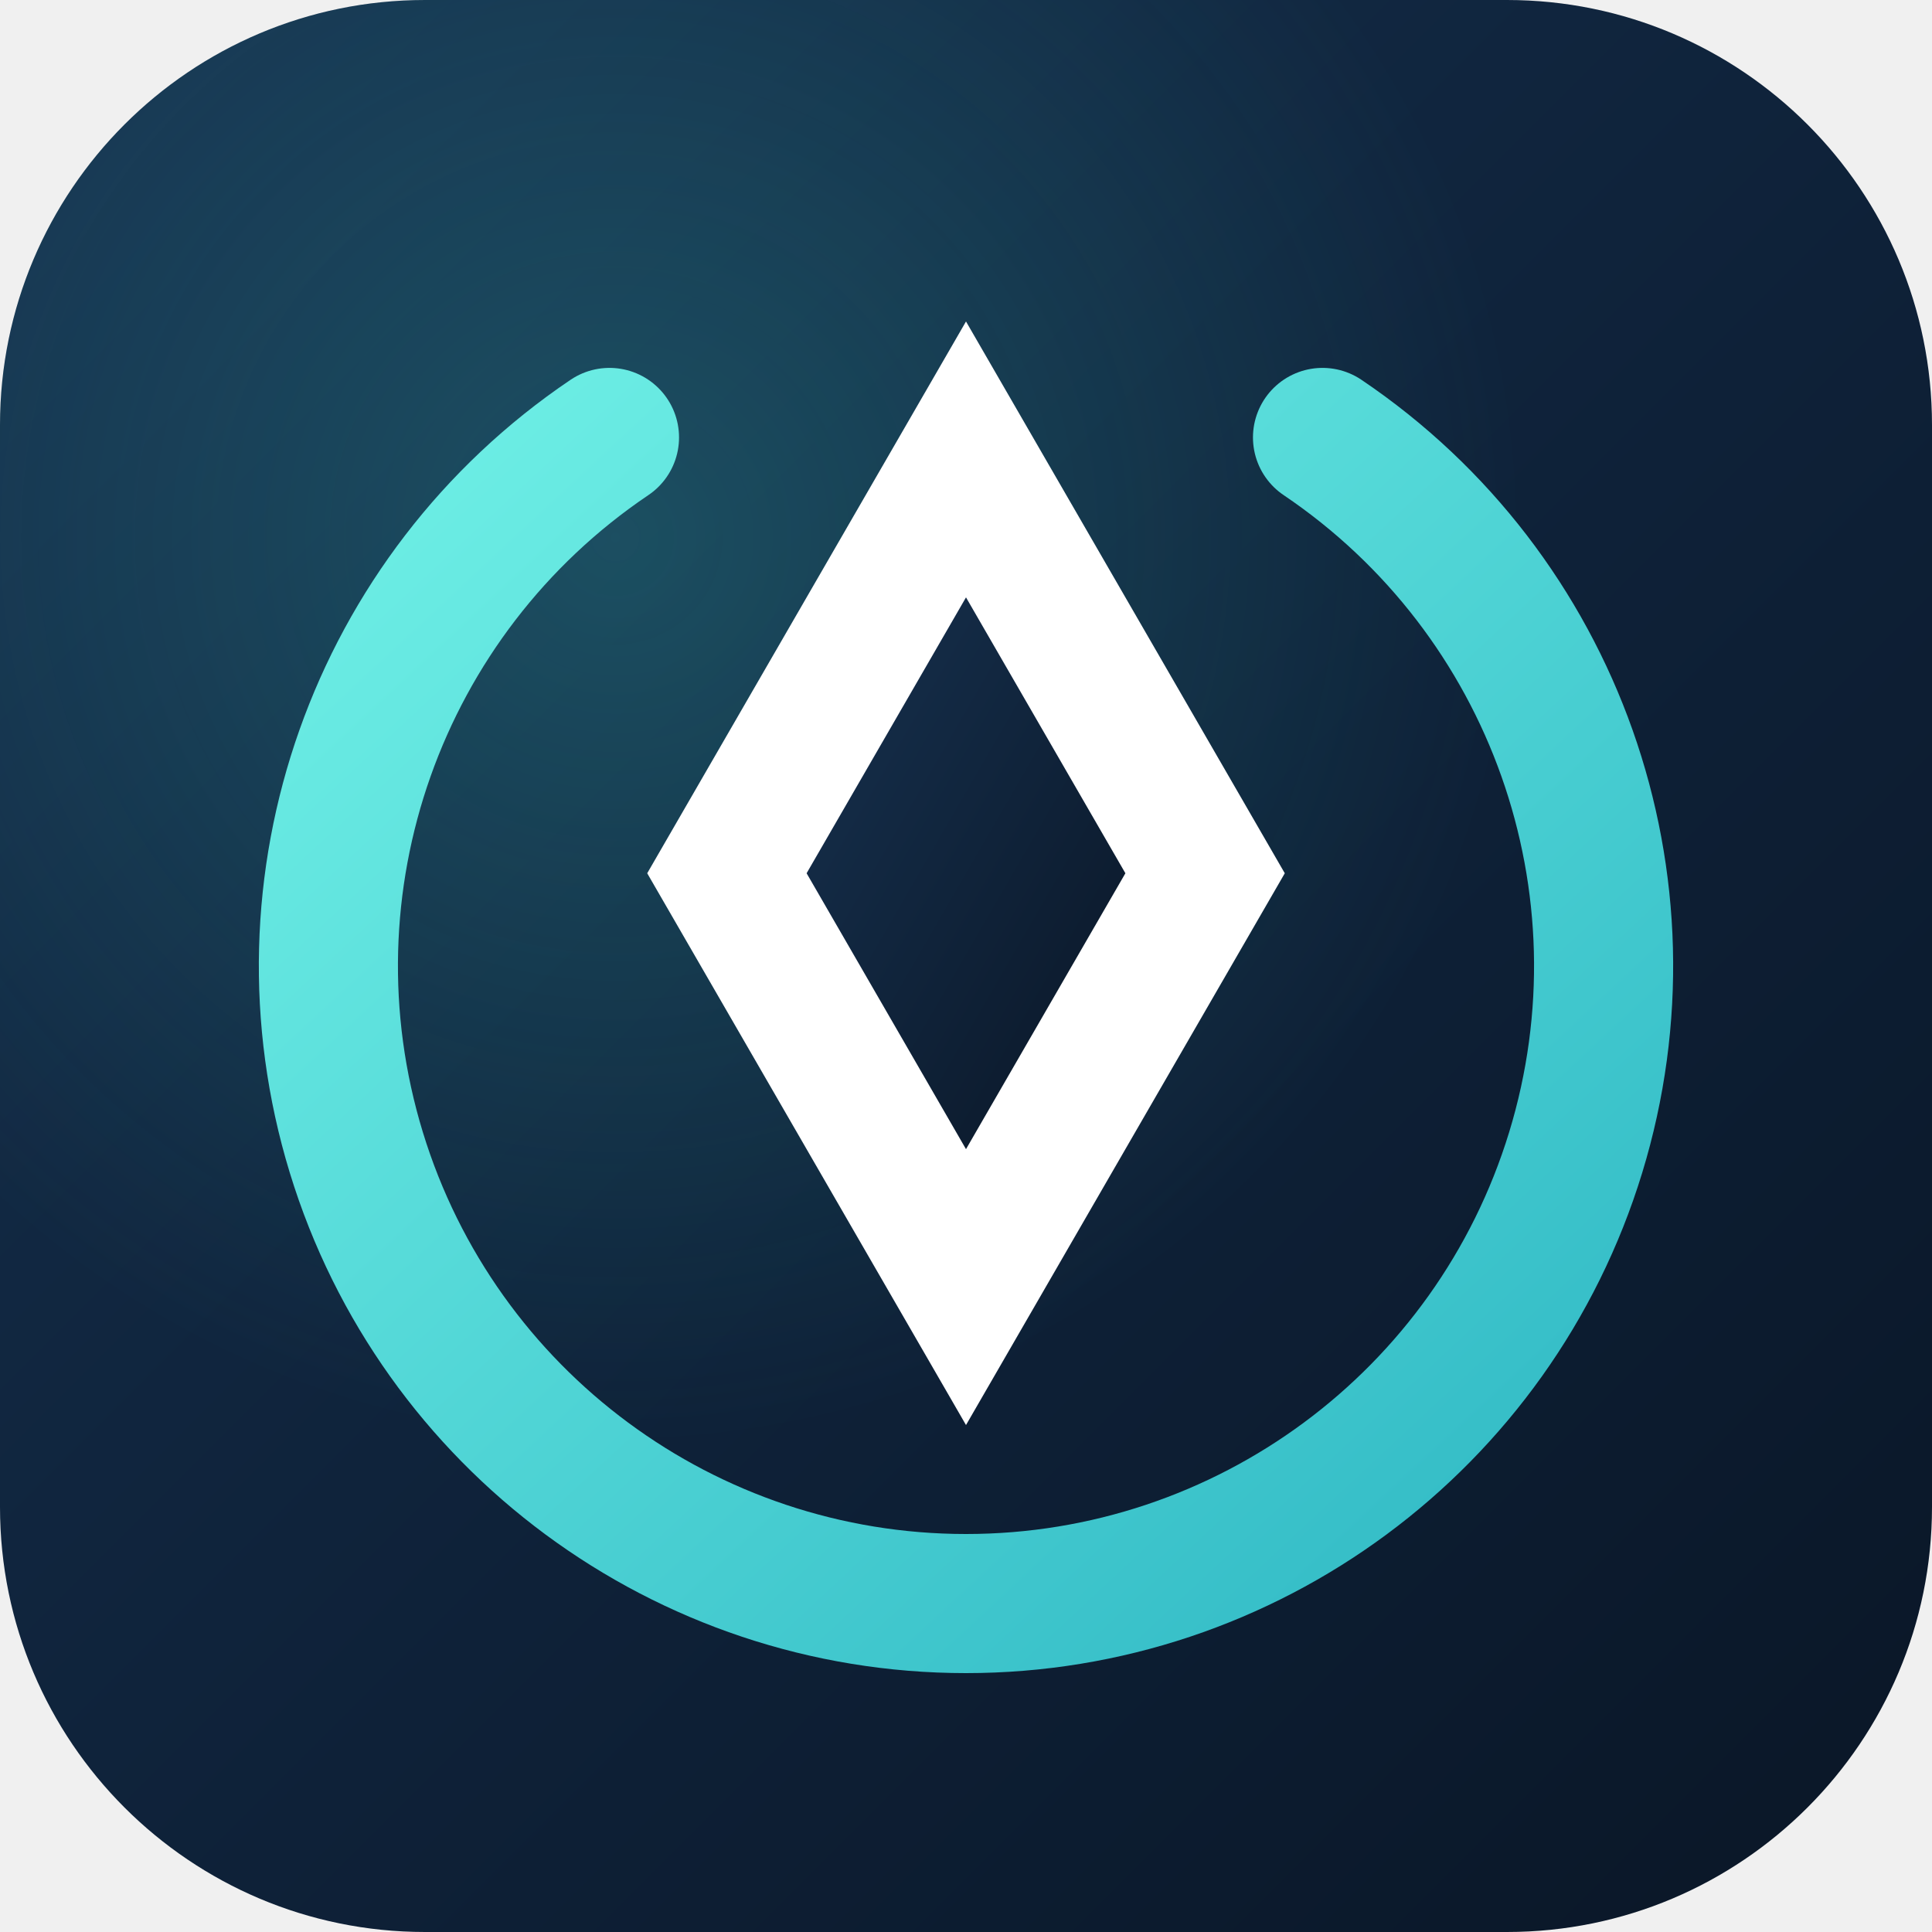
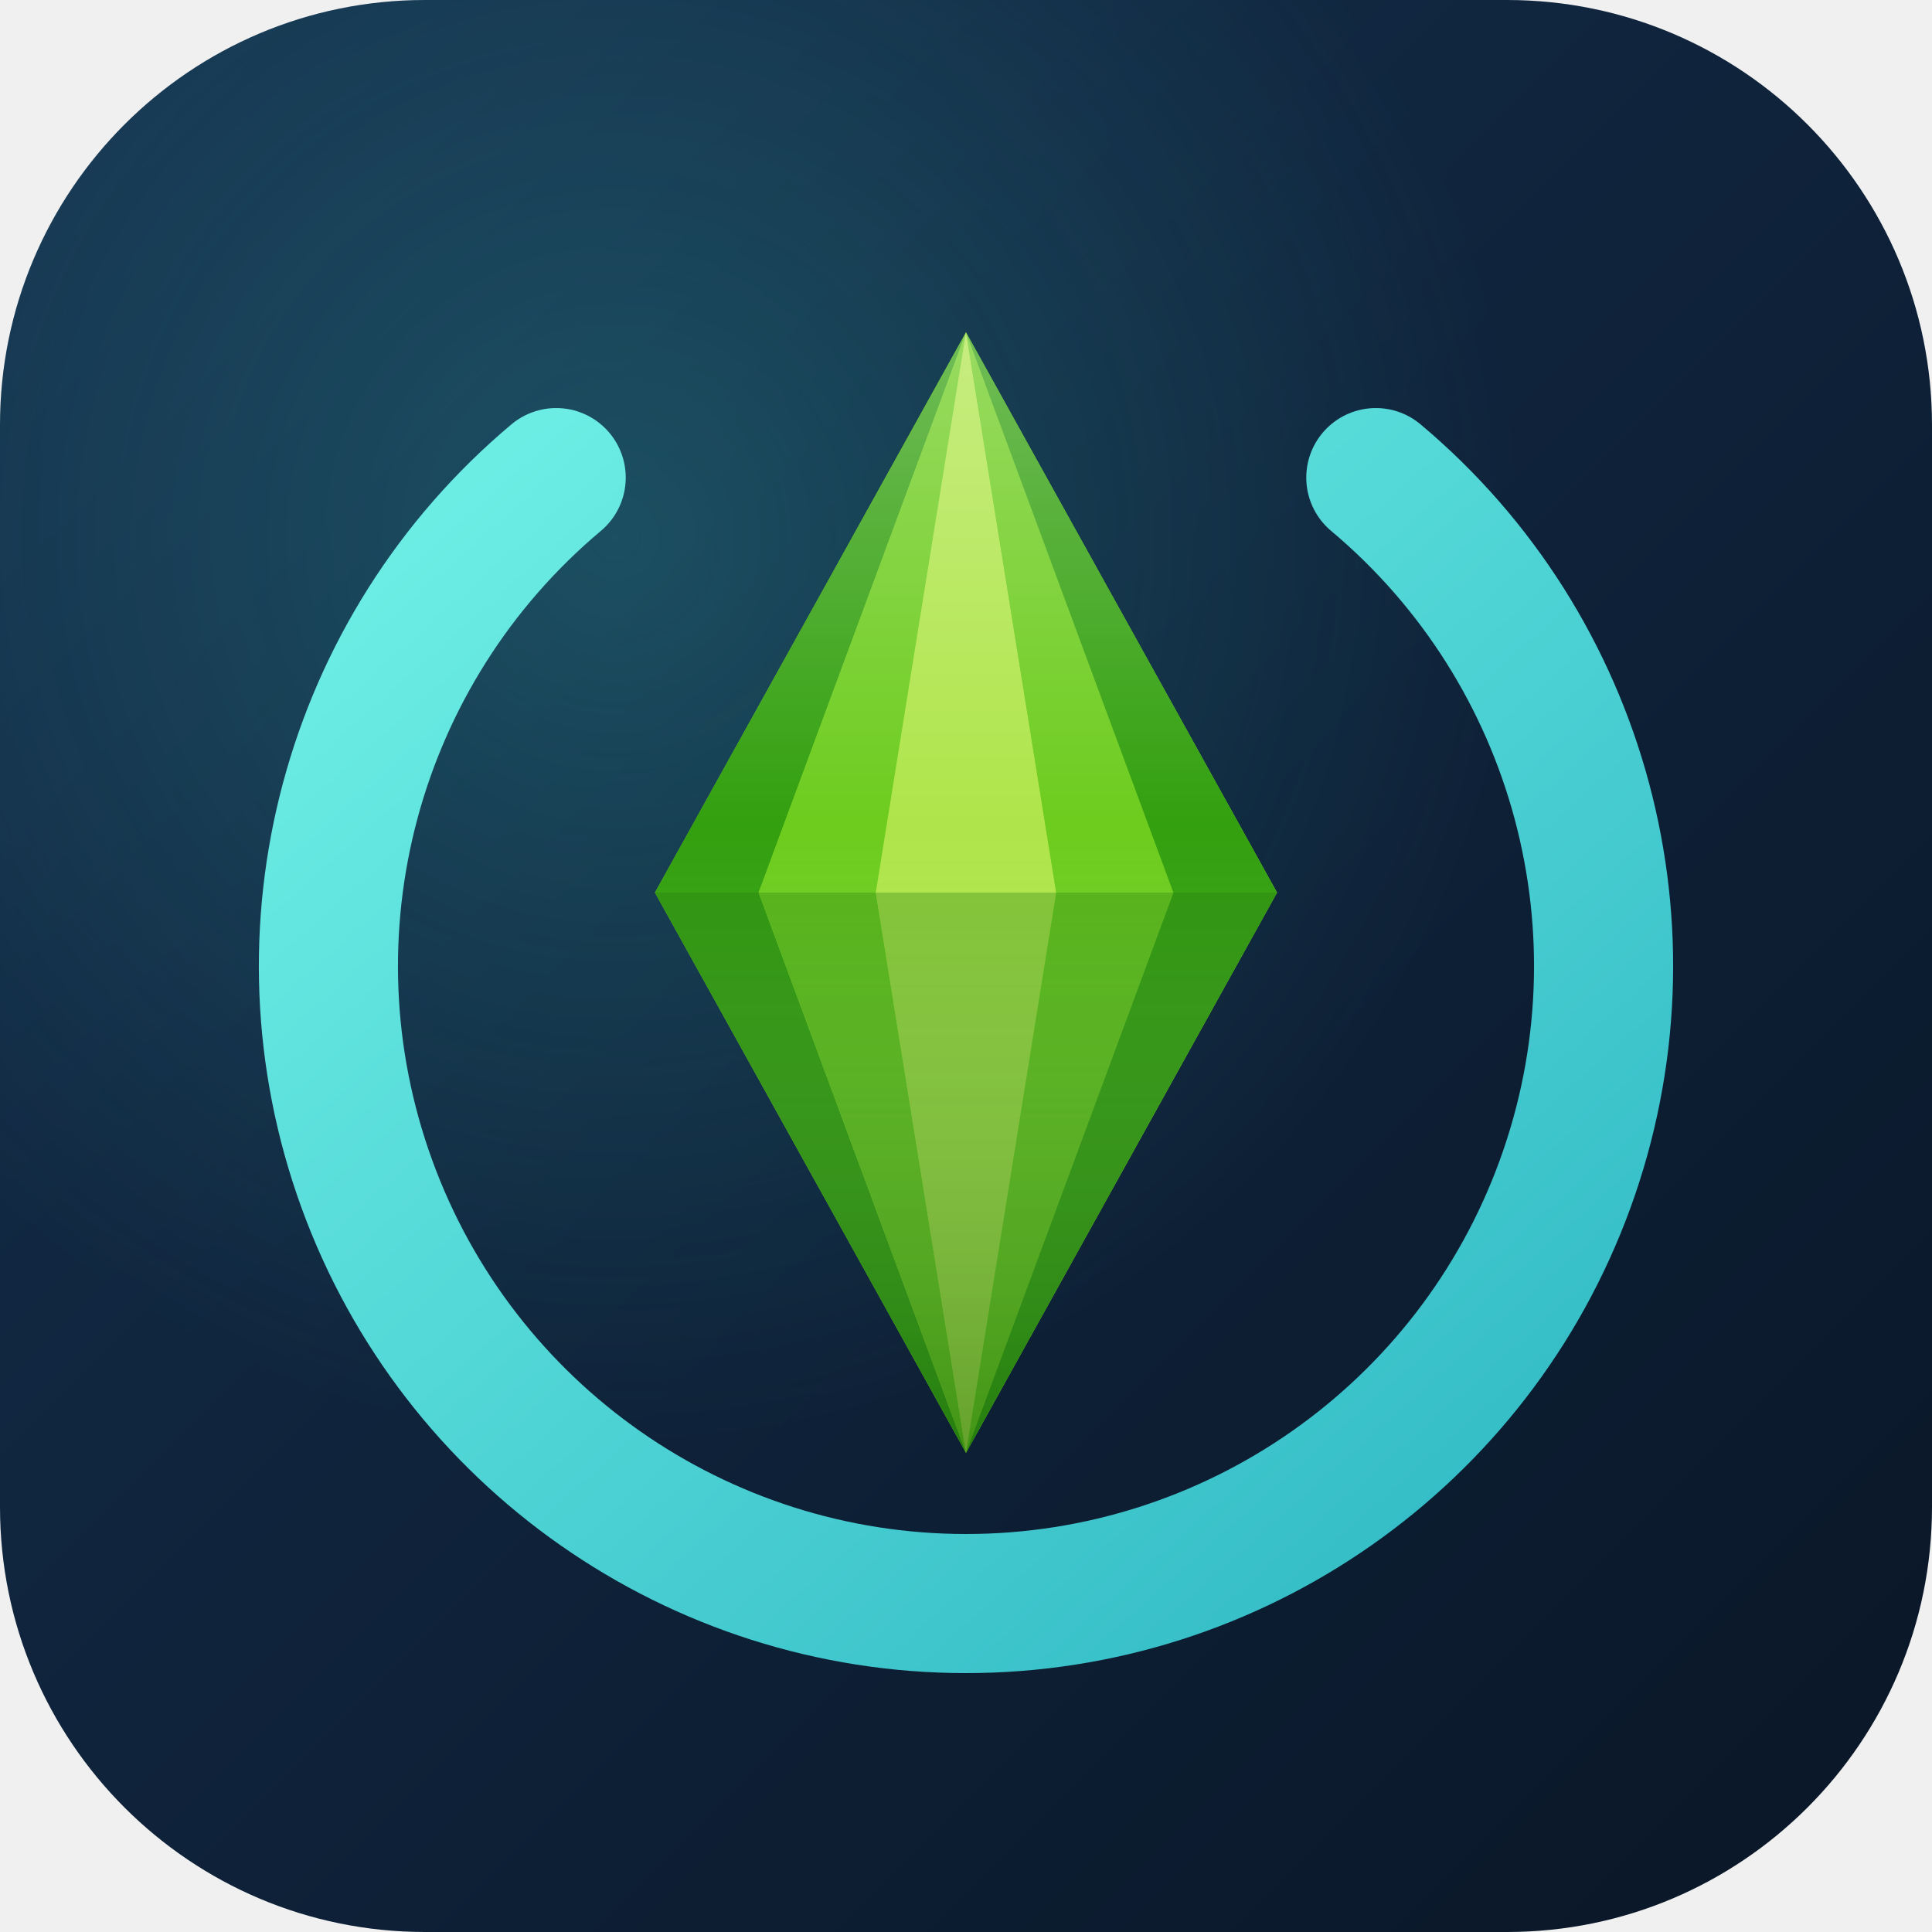
<svg xmlns="http://www.w3.org/2000/svg" width="512" height="512" viewBox="0 0 512 512">
  <defs>
    <linearGradient id="bgg512" x1="0" y1="0" x2="1" y2="1">
      <stop offset="0" stop-color="#16314F" />
      <stop offset="0.55" stop-color="#0E2138" />
      <stop offset="1" stop-color="#0A1626" />
    </linearGradient>
    <radialGradient id="glowg512" cx="0.32" cy="0.28" r="0.85">
      <stop offset="0" stop-color="#3FD9D0" stop-opacity="0.22" />
      <stop offset="0.55" stop-color="#3FD9D0" stop-opacity="0" />
    </radialGradient>
    <linearGradient id="ringg512" x1="0" y1="0" x2="1" y2="1">
      <stop offset="0" stop-color="#6FF0E6" />
      <stop offset="1" stop-color="#2FB8C4" />
    </linearGradient>
-     <linearGradient id="coreg512" x1="0" y1="0" x2="1" y2="1">
-       <stop offset="0" stop-color="#16314F" />
-       <stop offset="1" stop-color="#0A1626" />
-     </linearGradient>
  </defs>
  <rect width="512" height="512" rx="112.64" fill="url(#bgg512)" />
  <rect width="512" height="512" rx="112.64" fill="url(#glowg512)" />
-   <path d="M 350.481 115.926 A 168.960 168.960 0 1 1 161.519 115.926" fill="none" stroke="url(#ringg512)" stroke-width="36.864" stroke-linecap="round" />
-   <path d="M 256.000 85.197 L 340.480 231.424 L 256.000 377.651 L 171.520 231.424 Z" fill="#FFFFFF" />
-   <path d="M 256.000 158.310 L 298.240 231.424 L 256.000 304.538 L 213.760 231.424 Z" fill="url(#coreg512)" />
+   <path d="M 364.605 126.569 A 168.960 168.960 0 1 1 147.395 126.569" fill="none" stroke="url(#ringg512)" stroke-width="36.864" stroke-linecap="round" />
+   <defs>
+     <linearGradient id="sheeng512" x1="0" y1="0" x2="0" y2="1">
+       <stop offset="0" stop-color="#FFFFFF" stop-opacity="0.30" />
+       <stop offset="0.44" stop-color="#FFFFFF" stop-opacity="0" />
+       <stop offset="1" stop-color="#06340A" stop-opacity="0.24" />
+     </linearGradient>
+   </defs>
+   <polygon points="256.000,88.064 338.432,236.544 256.000,385.024 173.568,236.544" fill="#79D221" />
+   <polygon points="256.000,88.064 173.568,236.544 201.045,236.544" fill="#33A00F" />
+   <polygon points="256.000,88.064 201.045,236.544 232.095,236.544" fill="#6DCC1E" />
+   <polygon points="256.000,88.064 232.095,236.544 256.000,236.544" fill="#AFE54A" />
+   <polygon points="256.000,88.064 256.000,236.544 279.905,236.544" fill="#AFE54A" />
+   <polygon points="256.000,88.064 279.905,236.544 310.955,236.544" fill="#6DCC1E" />
+   <polygon points="256.000,88.064 310.955,236.544 338.432,236.544" fill="#33A00F" />
+   <polygon points="256.000,385.024 173.568,236.544 201.045,236.544" fill="#2D940D" />
+   <polygon points="256.000,385.024 201.045,236.544 232.095,236.544" fill="#54B218" />
+   <polygon points="256.000,385.024 232.095,236.544 256.000,236.544" fill="#81C336" />
+   <polygon points="256.000,385.024 256.000,236.544 279.905,236.544" fill="#81C336" />
+   <polygon points="256.000,385.024 279.905,236.544 310.955,236.544" fill="#54B218" />
+   <polygon points="256.000,385.024 310.955,236.544 338.432,236.544" fill="#2D940D" />
+   <polygon points="256.000,88.064 338.432,236.544 256.000,385.024 173.568,236.544" fill="url(#sheeng512)" />
</svg>
